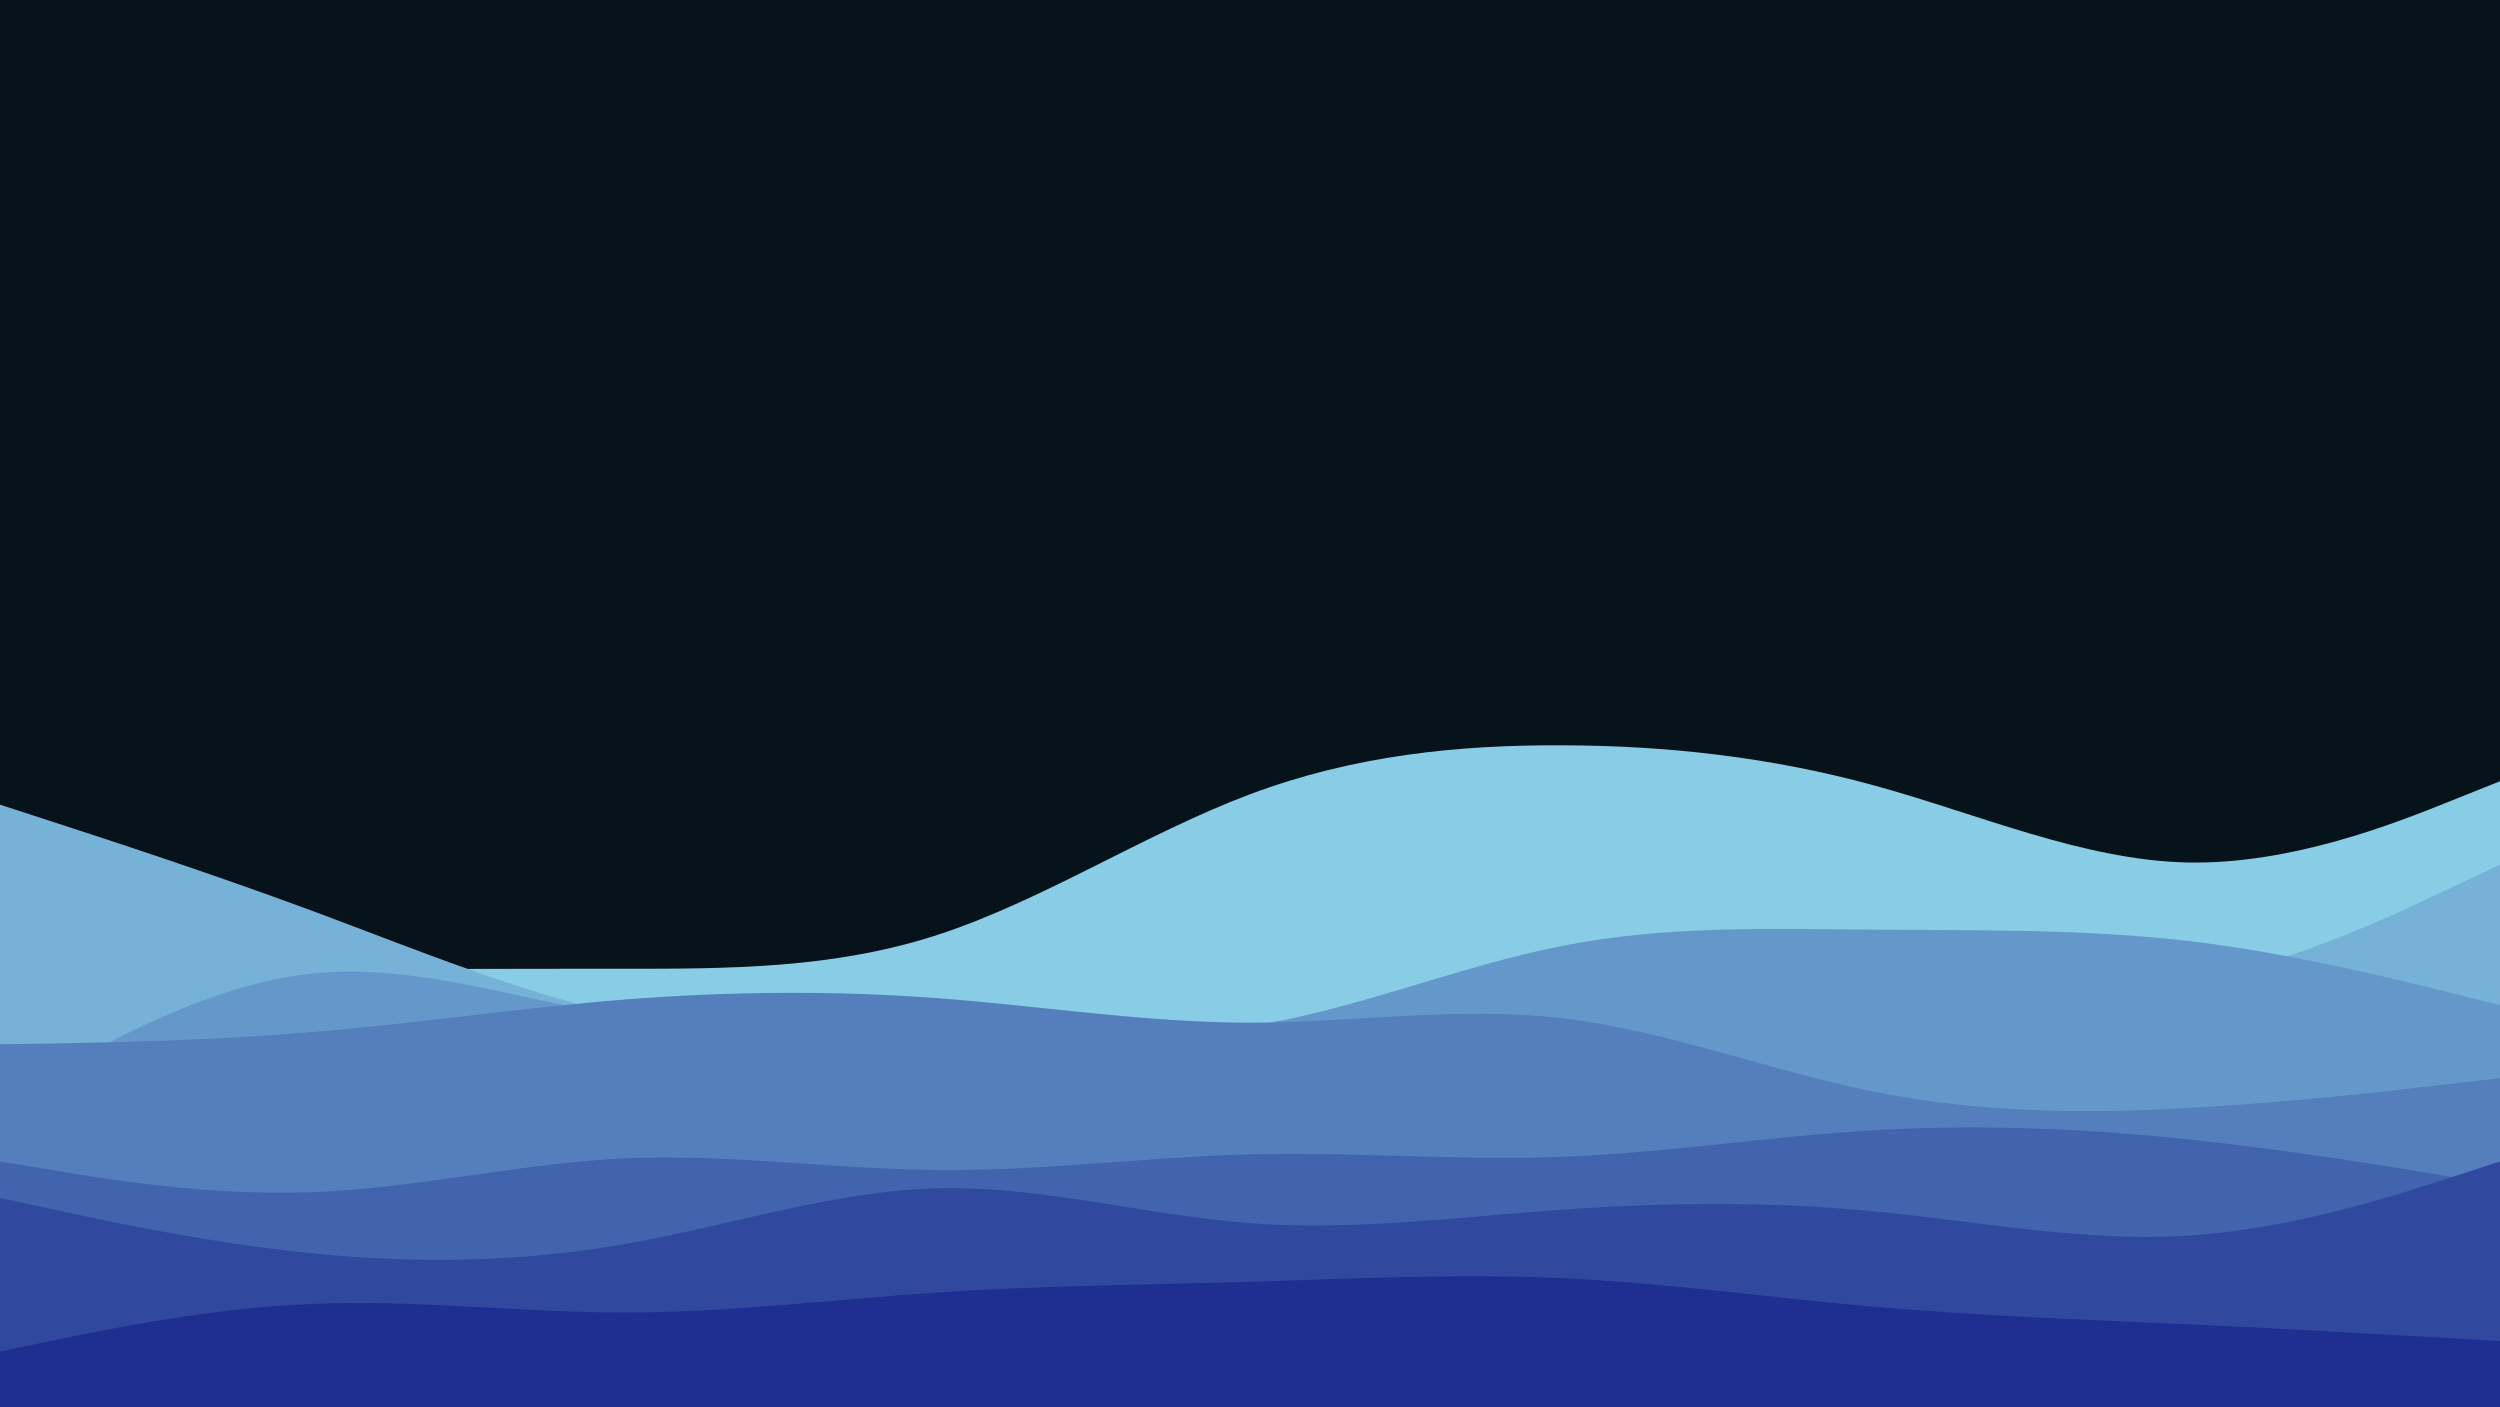
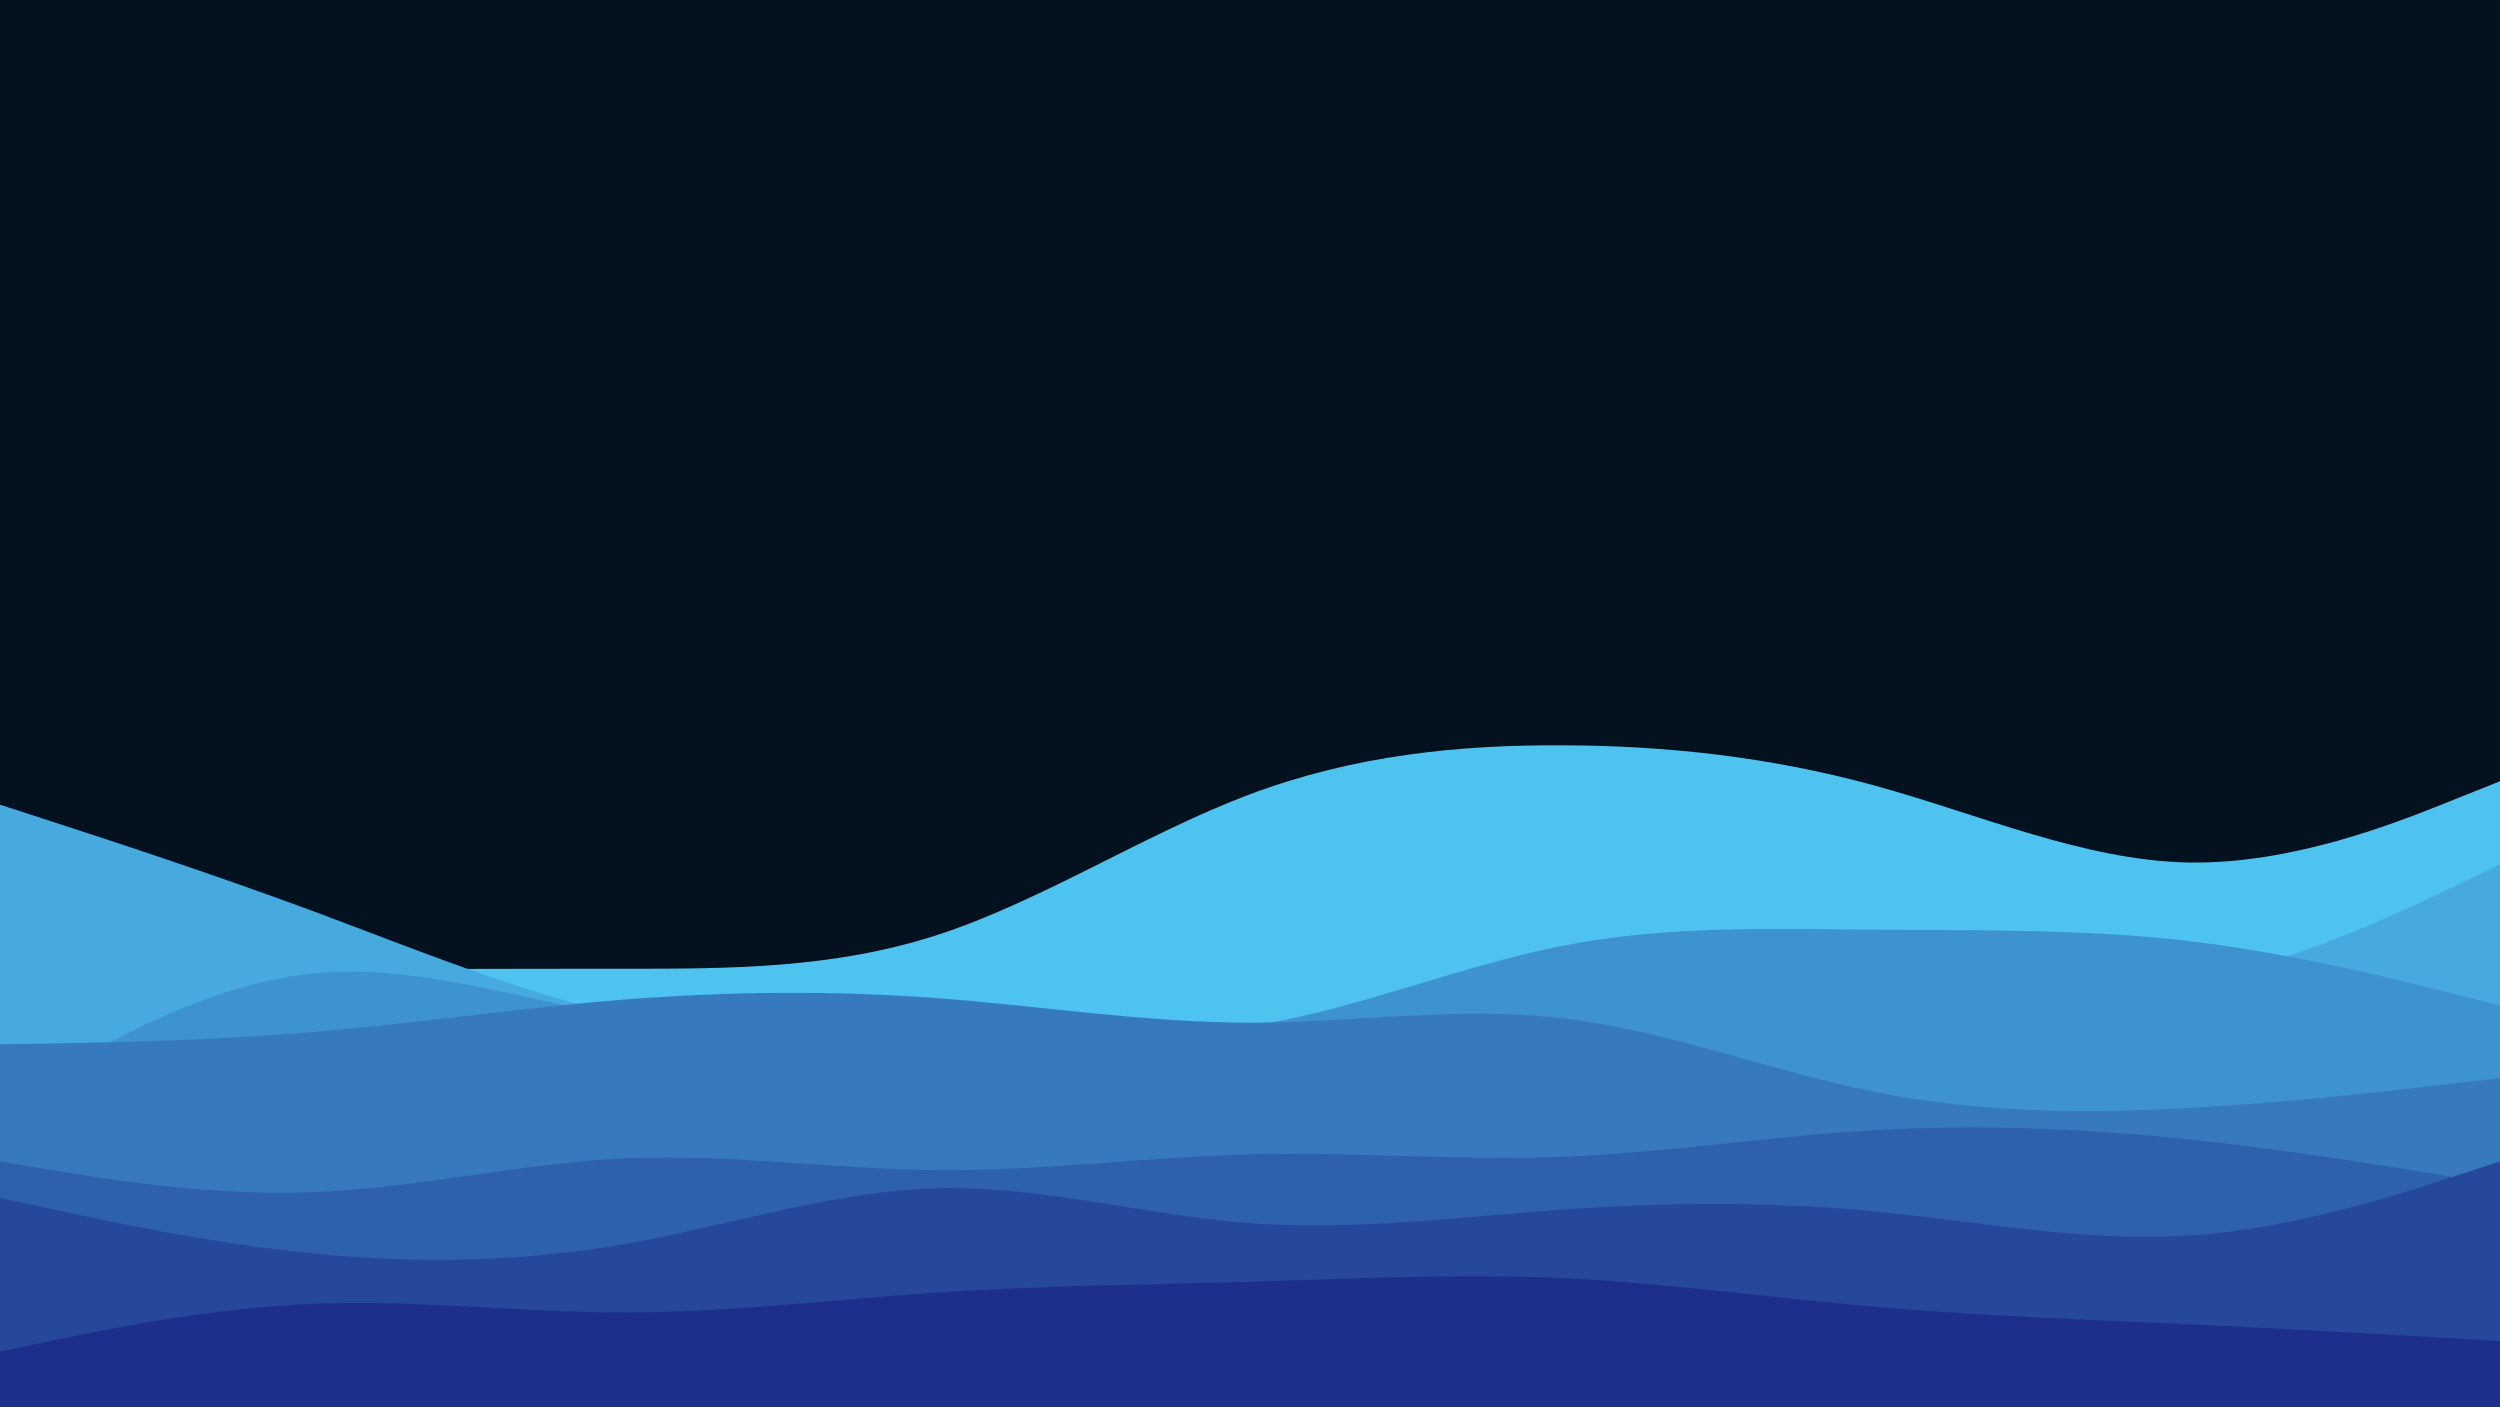
<svg xmlns="http://www.w3.org/2000/svg" id="visual" viewBox="0 0 960 540" width="960" height="540" version="1.1">
-   <rect x="0" y="0" width="960" height="540" fill="#06131a" />
-   <path d="M0 375L20 374.5C40 374 80 373 120 372.5C160 372 200 372 240 372C280 372 320 372 360 359C400 346 440 320 480 305C520 290 560 286 600 286.2C640 286.3 680 290.7 720 301.7C760 312.7 800 330.3 840 331.2C880 332 920 316 940 308L960 300L960 541L940 541C920 541 880 541 840 541C800 541 760 541 720 541C680 541 640 541 600 541C560 541 520 541 480 541C440 541 400 541 360 541C320 541 280 541 240 541C200 541 160 541 120 541C80 541 40 541 20 541L0 541Z" fill="#88cce6" />
-   <path d="M0 309L20 315.5C40 322 80 335 120 349.8C160 364.7 200 381.3 240 390C280 398.7 320 399.3 360 400.3C400 401.3 440 402.7 480 400.8C520 399 560 394 600 389.5C640 385 680 381 720 381C760 381 800 385 840 377.5C880 370 920 351 940 341.5L960 332L960 541L940 541C920 541 880 541 840 541C800 541 760 541 720 541C680 541 640 541 600 541C560 541 520 541 480 541C440 541 400 541 360 541C320 541 280 541 240 541C200 541 160 541 120 541C80 541 40 541 20 541L0 541Z" fill="#76b2d8" />
-   <path d="M0 424L20 412.5C40 401 80 378 120 373.8C160 369.7 200 384.3 240 390.2C280 396 320 393 360 394C400 395 440 400 480 394C520 388 560 371 600 363.2C640 355.3 680 356.7 720 357C760 357.3 800 356.7 840 361.3C880 366 920 376 940 381L960 386L960 541L940 541C920 541 880 541 840 541C800 541 760 541 720 541C680 541 640 541 600 541C560 541 520 541 480 541C440 541 400 541 360 541C320 541 280 541 240 541C200 541 160 541 120 541C80 541 40 541 20 541L0 541Z" fill="#6598ca" />
-   <path d="M0 401L20 400.7C40 400.3 80 399.7 120 396.3C160 393 200 387 240 383.8C280 380.7 320 380.3 360 383.3C400 386.3 440 392.7 480 392.7C520 392.7 560 386.3 600 391C640 395.7 680 411.3 720 419.3C760 427.3 800 427.7 840 425.5C880 423.3 920 418.7 940 416.3L960 414L960 541L940 541C920 541 880 541 840 541C800 541 760 541 720 541C680 541 640 541 600 541C560 541 520 541 480 541C440 541 400 541 360 541C320 541 280 541 240 541C200 541 160 541 120 541C80 541 40 541 20 541L0 541Z" fill="#547ebc" />
-   <path d="M0 446L20 449.3C40 452.7 80 459.3 120 457.8C160 456.3 200 446.7 240 444.8C280 443 320 449 360 449.3C400 449.7 440 444.3 480 443.3C520 442.3 560 445.7 600 444.2C640 442.7 680 436.3 720 434C760 431.7 800 433.3 840 437.5C880 441.7 920 448.3 940 451.7L960 455L960 541L940 541C920 541 880 541 840 541C800 541 760 541 720 541C680 541 640 541 600 541C560 541 520 541 480 541C440 541 400 541 360 541C320 541 280 541 240 541C200 541 160 541 120 541C80 541 40 541 20 541L0 541Z" fill="#4263ad" />
-   <path d="M0 460L20 464.3C40 468.7 80 477.3 120 481.3C160 485.3 200 484.7 240 477.7C280 470.7 320 457.3 360 456.3C400 455.3 440 466.7 480 469.7C520 472.7 560 467.3 600 464.5C640 461.7 680 461.3 720 465.2C760 469 800 477 840 474.5C880 472 920 459 940 452.5L960 446L960 541L940 541C920 541 880 541 840 541C800 541 760 541 720 541C680 541 640 541 600 541C560 541 520 541 480 541C440 541 400 541 360 541C320 541 280 541 240 541C200 541 160 541 120 541C80 541 40 541 20 541L0 541Z" fill="#30499f" />
-   <path d="M0 519L20 514.8C40 510.7 80 502.3 120 500.7C160 499 200 504 240 504C280 504 320 499 360 496.3C400 493.7 440 493.3 480 492.2C520 491 560 489 600 490.8C640 492.7 680 498.3 720 501.8C760 505.3 800 506.7 840 508.5C880 510.3 920 512.7 940 513.8L960 515L960 541L940 541C920 541 880 541 840 541C800 541 760 541 720 541C680 541 640 541 600 541C560 541 520 541 480 541C440 541 400 541 360 541C320 541 280 541 240 541C200 541 160 541 120 541C80 541 40 541 20 541L0 541Z" fill="#1f2f91" />
+   <rect x="0" y="0" width="960" height="540" fill="#04121f" />
+   <path d="M0 375L20 374.5C40 374 80 373 120 372.5C160 372 200 372 240 372C280 372 320 372 360 359C400 346 440 320 480 305C520 290 560 286 600 286.2C640 286.3 680 290.7 720 301.7C760 312.7 800 330.3 840 331.2C880 332 920 316 940 308L960 300L960 541L940 541C920 541 880 541 840 541C800 541 760 541 720 541C680 541 640 541 600 541C560 541 520 541 480 541C440 541 400 541 360 541C320 541 280 541 240 541C200 541 160 541 120 541C80 541 40 541 20 541L0 541Z" fill="#4fc3f0" />
+   <path d="M0 309L20 315.5C40 322 80 335 120 349.8C160 364.7 200 381.3 240 390C280 398.7 320 399.3 360 400.3C400 401.3 440 402.7 480 400.8C520 399 560 394 600 389.5C640 385 680 381 720 381C760 381 800 385 840 377.5C880 370 920 351 940 341.5L960 332L960 541L940 541C920 541 880 541 840 541C800 541 760 541 720 541C680 541 640 541 600 541C560 541 520 541 480 541C440 541 400 541 360 541C320 541 280 541 240 541C200 541 160 541 120 541C80 541 40 541 20 541L0 541Z" fill="#47aadf" />
+   <path d="M0 424L20 412.5C40 401 80 378 120 373.8C160 369.7 200 384.3 240 390.2C280 396 320 393 360 394C400 395 440 400 480 394C520 388 560 371 600 363.2C640 355.3 680 356.7 720 357C760 357.3 800 356.7 840 361.3C880 366 920 376 940 381L960 386L960 541L940 541C920 541 880 541 840 541C800 541 760 541 720 541C680 541 640 541 600 541C560 541 520 541 480 541C440 541 400 541 360 541C320 541 280 541 240 541C200 541 160 541 120 541C80 541 40 541 20 541L0 541Z" fill="#3e92ce" />
+   <path d="M0 401L20 400.7C40 400.3 80 399.7 120 396.3C160 393 200 387 240 383.8C280 380.7 320 380.3 360 383.3C400 386.3 440 392.7 480 392.7C520 392.7 560 386.3 600 391C640 395.7 680 411.3 720 419.3C760 427.3 800 427.7 840 425.5C880 423.3 920 418.7 940 416.3L960 414L960 541L940 541C920 541 880 541 840 541C800 541 760 541 720 541C680 541 640 541 600 541C560 541 520 541 480 541C440 541 400 541 360 541C320 541 280 541 240 541C200 541 160 541 120 541C80 541 40 541 20 541L0 541Z" fill="#3679bd" />
+   <path d="M0 446L20 449.3C40 452.7 80 459.3 120 457.8C160 456.3 200 446.7 240 444.8C280 443 320 449 360 449.3C400 449.7 440 444.3 480 443.3C520 442.3 560 445.7 600 444.2C640 442.7 680 436.3 720 434C760 431.7 800 433.3 840 437.5C880 441.7 920 448.3 940 451.7L960 455L960 541L940 541C920 541 880 541 840 541C800 541 760 541 720 541C680 541 640 541 600 541C560 541 520 541 480 541C440 541 400 541 360 541C320 541 280 541 240 541C200 541 160 541 120 541C80 541 40 541 20 541L0 541Z" fill="#2e60ac" />
+   <path d="M0 460L20 464.3C40 468.7 80 477.3 120 481.3C160 485.3 200 484.7 240 477.7C280 470.7 320 457.3 360 456.3C400 455.3 440 466.7 480 469.7C520 472.7 560 467.3 600 464.5C640 461.7 680 461.3 720 465.2C760 469 800 477 840 474.5C880 472 920 459 940 452.5L960 446L960 541L940 541C920 541 880 541 840 541C800 541 760 541 720 541C680 541 640 541 600 541C560 541 520 541 480 541C440 541 400 541 360 541C320 541 280 541 240 541C200 541 160 541 120 541C80 541 40 541 20 541L0 541Z" fill="#25489b" />
+   <path d="M0 519L20 514.8C40 510.7 80 502.3 120 500.7C160 499 200 504 240 504C280 504 320 499 360 496.3C400 493.7 440 493.3 480 492.2C520 491 560 489 600 490.8C640 492.7 680 498.3 720 501.8C760 505.3 800 506.7 840 508.5C880 510.3 920 512.7 940 513.8L960 515L960 541L940 541C920 541 880 541 840 541C800 541 760 541 720 541C680 541 640 541 600 541C560 541 520 541 480 541C440 541 400 541 360 541C320 541 280 541 240 541C200 541 160 541 120 541C80 541 40 541 20 541L0 541Z" fill="#1d2f8a" />
</svg>
